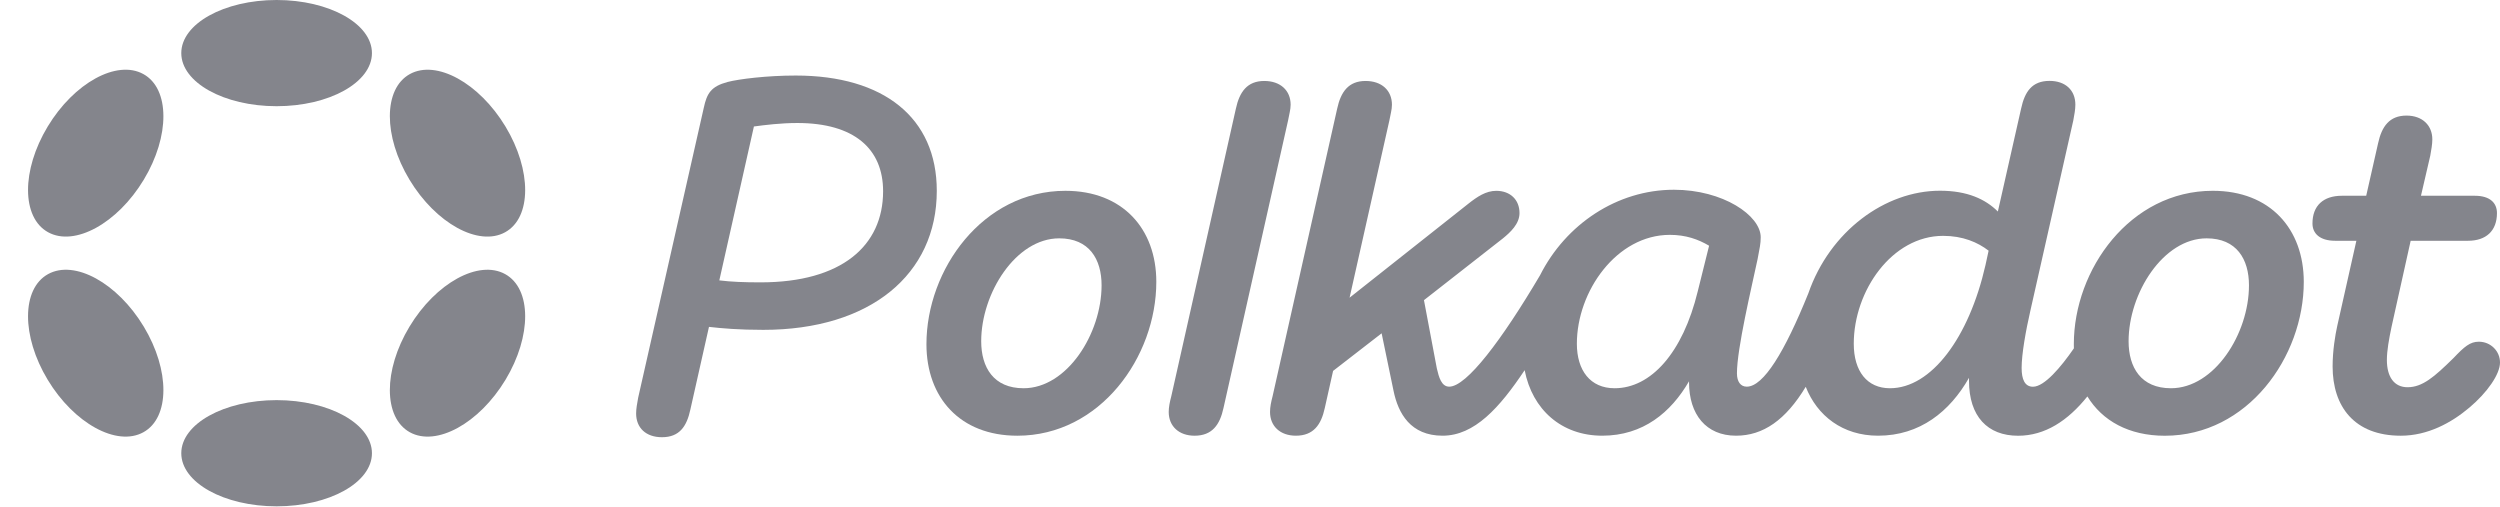
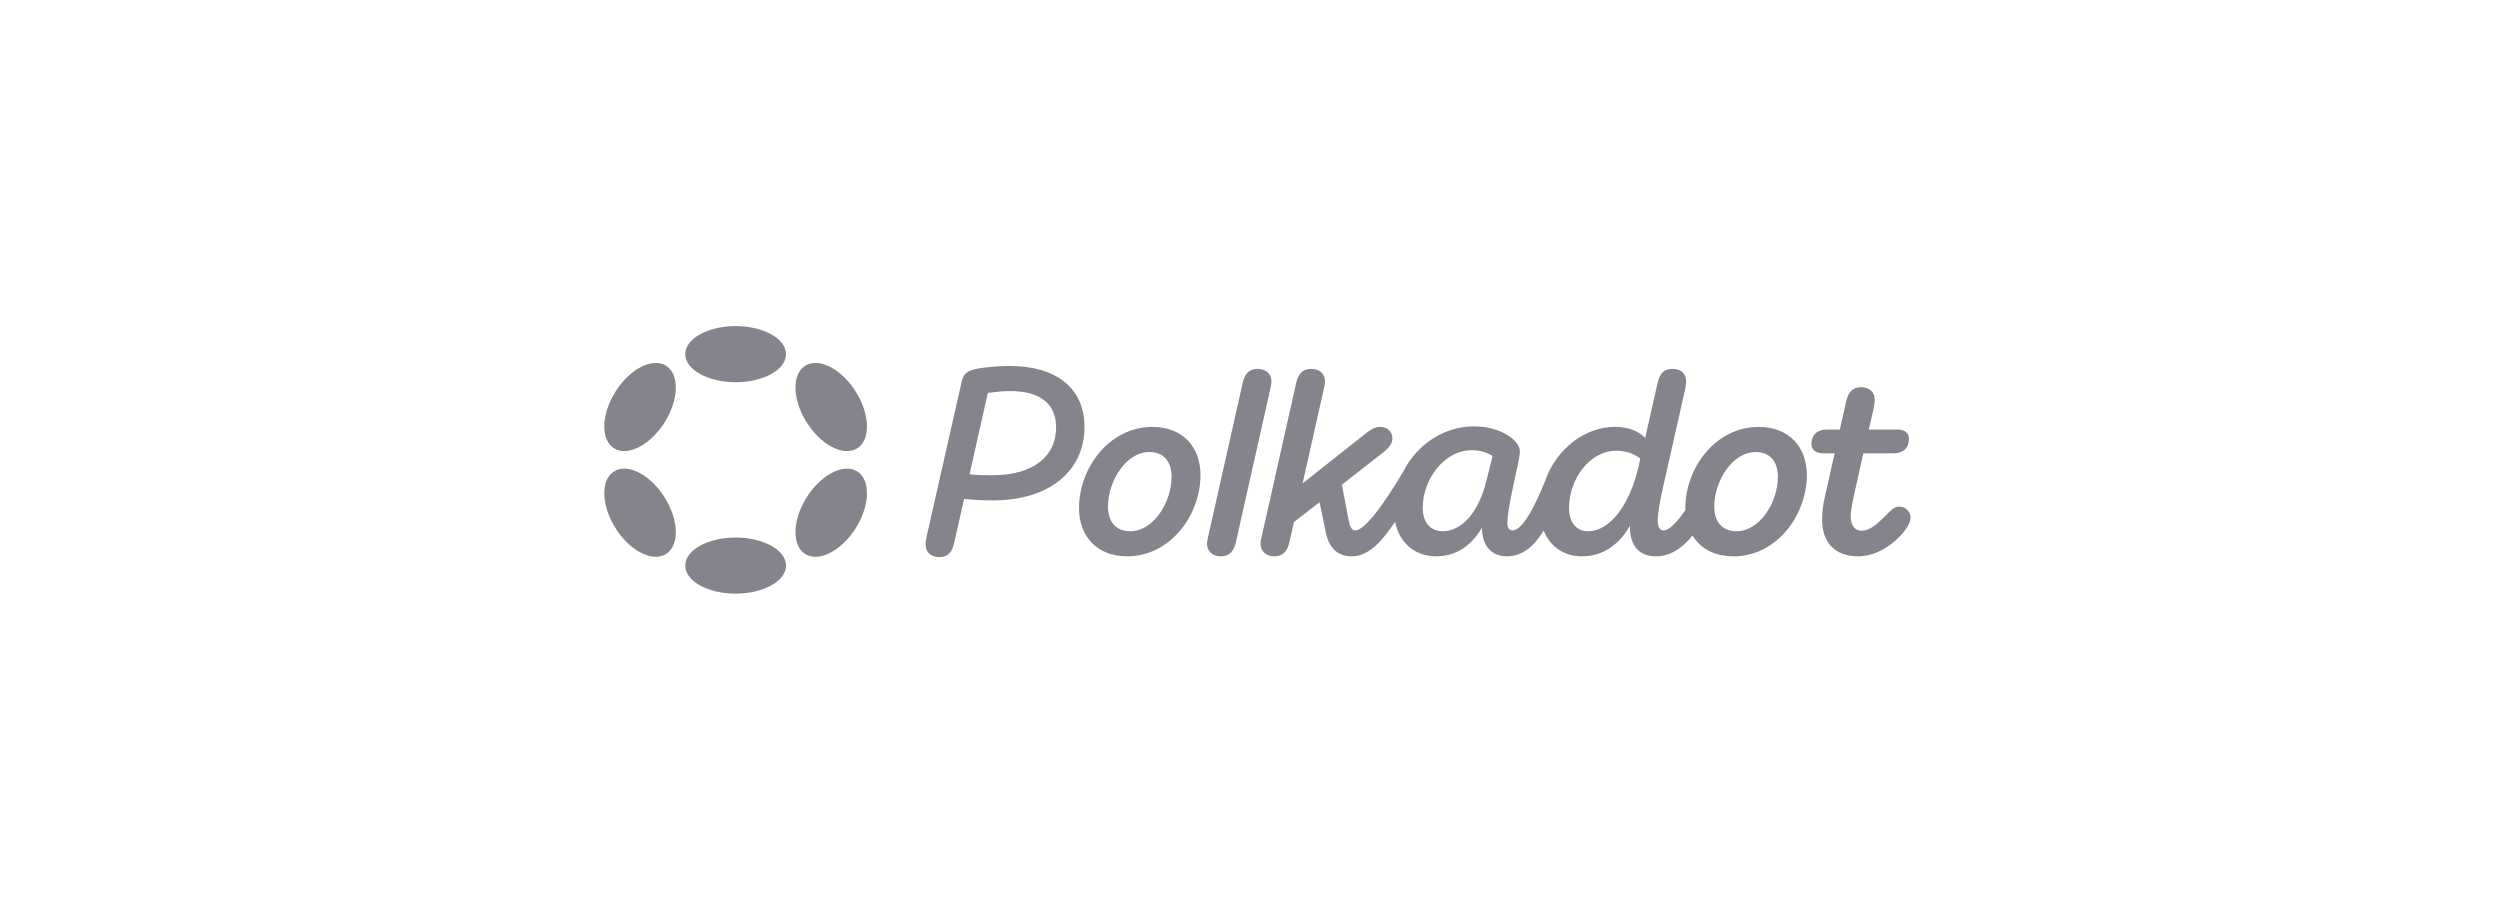
- <svg xmlns="http://www.w3.org/2000/svg" width="158" height="32" viewBox="0 0 158 32" fill="none">
-   <path d="M50.292 4.774C48.462 4.774 46.7 4.995 45.982 5.181C44.937 5.462 44.676 5.9 44.48 6.808L40.333 25.131C40.267 25.506 40.203 25.819 40.203 26.132C40.203 27.04 40.824 27.632 41.836 27.632C42.947 27.632 43.404 26.944 43.632 25.88L44.807 20.659C45.622 20.752 46.7 20.847 48.235 20.847C54.995 20.847 59.205 17.346 59.205 12.061C59.205 7.432 55.84 4.774 50.292 4.774ZM48.072 17.845C47.027 17.845 46.209 17.813 45.461 17.72L47.647 7.994C48.332 7.901 49.346 7.774 50.391 7.774C53.983 7.774 55.812 9.401 55.812 12.09C55.81 15.53 53.196 17.845 48.072 17.845Z" fill="#84858C" />
-   <path d="M156.661 21.596C156.107 21.596 155.746 21.909 155.062 22.628C153.853 23.817 153.102 24.473 152.157 24.473C151.309 24.473 150.851 23.817 150.851 22.753C150.851 22.159 150.982 21.439 151.145 20.659L152.354 15.217H155.979C157.121 15.217 157.808 14.591 157.808 13.466C157.808 12.839 157.384 12.372 156.405 12.372H153.005L153.593 9.839C153.659 9.465 153.723 9.12 153.723 8.807C153.723 7.931 153.102 7.305 152.091 7.305C151.013 7.305 150.525 7.992 150.295 9.056L149.544 12.372H148.008C146.833 12.372 146.148 12.998 146.148 14.124C146.148 14.75 146.606 15.217 147.584 15.217H148.923L147.715 20.595C147.584 21.19 147.421 22.159 147.421 23.16C147.421 25.692 148.793 27.537 151.73 27.537C153.429 27.537 154.929 26.724 156.073 25.753C157.185 24.816 158 23.659 158 22.908C158 22.191 157.412 21.596 156.661 21.596Z" fill="#84858C" />
-   <path d="M81.568 6.619C81.568 5.712 80.914 5.117 79.903 5.117C78.825 5.117 78.337 5.805 78.107 6.869L74.027 25.036C73.93 25.41 73.863 25.724 73.863 26.037C73.863 26.944 74.517 27.537 75.496 27.537C76.607 27.537 77.095 26.849 77.325 25.785L81.405 7.62C81.471 7.243 81.568 6.933 81.568 6.619Z" fill="#84858C" />
-   <path d="M139.848 12.058C134.624 12.058 131.066 17.03 131.066 21.752C131.066 21.841 131.068 21.929 131.07 22.015C130.25 23.207 129.203 24.441 128.485 24.441C127.964 24.441 127.767 23.971 127.767 23.252C127.767 22.376 128.028 20.906 128.322 19.624L131.032 7.615C131.099 7.241 131.163 6.928 131.163 6.614C131.163 5.707 130.542 5.112 129.53 5.112C128.419 5.112 127.964 5.8 127.734 6.864L126.265 13.368C125.481 12.587 124.337 12.054 122.607 12.054C119.139 12.054 115.649 14.611 114.289 18.535C112.791 22.242 111.453 24.437 110.396 24.437C110.005 24.437 109.775 24.123 109.775 23.593C109.775 22.029 110.69 18.215 111.081 16.37C111.211 15.682 111.277 15.401 111.277 14.995C111.277 13.62 108.894 11.992 105.792 11.992C102.205 11.992 98.957 14.169 97.329 17.4C94.91 21.494 92.69 24.437 91.591 24.437C91.1 24.437 90.937 23.842 90.807 23.279L89.994 18.97L94.988 15.063C95.446 14.688 96.033 14.155 96.033 13.467C96.033 12.623 95.446 12.06 94.564 12.06C93.91 12.06 93.356 12.435 92.802 12.873L85.293 18.814L87.807 7.62C87.873 7.245 87.971 6.932 87.971 6.619C87.971 5.711 87.317 5.117 86.305 5.117C85.227 5.117 84.739 5.804 84.509 6.869L80.429 25.036C80.332 25.41 80.266 25.723 80.266 26.036C80.266 26.944 80.92 27.536 81.898 27.536C83.009 27.536 83.497 26.849 83.727 25.785L84.251 23.441L87.319 21.065L88.07 24.691C88.364 26.13 89.148 27.536 91.171 27.536C93.185 27.536 94.77 25.776 96.358 23.395C96.839 25.889 98.692 27.536 101.262 27.536C103.842 27.536 105.605 26.066 106.747 24.096V24.16C106.747 26.193 107.825 27.536 109.718 27.536C111.431 27.536 112.853 26.547 114.123 24.446C114.843 26.277 116.454 27.536 118.695 27.536C121.34 27.536 123.233 26.005 124.441 23.878V24.067C124.441 26.318 125.616 27.539 127.542 27.539C129.244 27.539 130.689 26.592 131.923 25.054C132.861 26.592 134.544 27.539 136.816 27.539C142.04 27.539 145.599 22.567 145.599 17.813C145.596 14.466 143.473 12.058 139.848 12.058ZM107.299 18.407C106.351 22.315 104.328 24.537 102.042 24.537C100.506 24.537 99.658 23.411 99.658 21.723C99.658 18.407 102.172 14.843 105.534 14.843C106.546 14.843 107.33 15.124 108.015 15.53L107.299 18.407ZM125.483 16.751C124.439 21.348 122.055 24.537 119.444 24.537C118.008 24.537 117.158 23.472 117.158 21.723C117.158 18.378 119.574 14.906 122.806 14.906C124.048 14.906 124.993 15.312 125.68 15.843L125.483 16.751ZM137.204 24.537C135.311 24.537 134.527 23.223 134.527 21.566C134.527 18.532 136.714 15.063 139.458 15.063C141.351 15.063 142.135 16.377 142.135 18.033C142.135 21.096 139.948 24.537 137.204 24.537Z" fill="#84858C" />
-   <path d="M67.334 12.059C62.109 12.059 58.551 17.03 58.551 21.753C58.551 25.129 60.674 27.537 64.296 27.537C69.521 27.537 73.079 22.565 73.079 17.811C73.079 14.466 70.956 12.059 67.334 12.059ZM64.69 24.537C62.797 24.537 62.012 23.223 62.012 21.567C62.012 18.533 64.199 15.063 66.943 15.063C68.836 15.063 69.62 16.377 69.62 18.033C69.618 21.097 67.431 24.537 64.69 24.537Z" fill="#84858C" />
-   <path d="M17.482 6.712C20.81 6.712 23.507 5.21 23.507 3.356C23.507 1.503 20.81 0 17.482 0C14.155 0 11.457 1.503 11.457 3.356C11.457 5.21 14.155 6.712 17.482 6.712Z" fill="#84858C" />
-   <path d="M17.482 32C20.81 32 23.507 30.498 23.507 28.644C23.507 26.791 20.81 25.288 17.482 25.288C14.155 25.288 11.457 26.791 11.457 28.644C11.457 30.498 14.155 32 17.482 32Z" fill="#84858C" />
-   <path d="M9.086 11.358C10.75 8.598 10.739 5.609 9.062 4.682C7.385 3.754 4.676 5.24 3.013 8C1.349 10.76 1.36 13.749 3.037 14.676C4.714 15.604 7.422 14.118 9.086 11.358Z" fill="#84858C" />
-   <path d="M31.949 24C33.613 21.239 33.603 18.251 31.927 17.324C30.251 16.397 27.544 17.883 25.88 20.643C24.216 23.403 24.226 26.392 25.902 27.319C27.578 28.245 30.285 26.759 31.949 24Z" fill="#84858C" />
-   <path d="M9.062 27.318C10.739 26.391 10.75 23.402 9.086 20.642C7.422 17.882 4.714 16.396 3.037 17.324C1.36 18.251 1.349 21.24 3.013 24C4.676 26.76 7.385 28.246 9.062 27.318Z" fill="#84858C" />
-   <path d="M31.927 14.677C33.603 13.75 33.613 10.761 31.949 8.002C30.285 5.242 27.578 3.756 25.902 4.682C24.226 5.609 24.216 8.598 25.88 11.358C27.544 14.118 30.251 15.604 31.927 14.677Z" fill="#84858C" />
+ <svg xmlns="http://www.w3.org/2000/svg" width="299" height="110" viewBox="0 0 299 110" fill="none">
+   <path d="M120.792 43.774C118.962 43.774 117.2 43.995 116.482 44.181C115.437 44.462 115.176 44.9 114.98 45.808L110.833 64.131C110.767 64.506 110.703 64.819 110.703 65.132C110.703 66.04 111.324 66.632 112.336 66.632C113.447 66.632 113.904 65.944 114.131 64.88L115.307 59.659C116.122 59.752 117.2 59.847 118.735 59.847C125.495 59.847 129.705 56.346 129.705 51.061C129.705 46.432 126.34 43.774 120.792 43.774ZM118.572 56.845C117.527 56.845 116.709 56.813 115.961 56.72L118.147 46.994C118.832 46.901 119.846 46.774 120.891 46.774C124.483 46.774 126.312 48.401 126.312 51.09C126.31 54.53 123.696 56.845 118.572 56.845Z" fill="#84858C" />
+   <path d="M227.161 60.596C226.607 60.596 226.246 60.909 225.562 61.629C224.353 62.818 223.602 63.473 222.657 63.473C221.809 63.473 221.351 62.818 221.351 61.753C221.351 61.159 221.482 60.439 221.645 59.659L222.854 54.217H226.479C227.621 54.217 228.308 53.591 228.308 52.465C228.308 51.839 227.884 51.372 226.905 51.372H223.505L224.093 48.839C224.159 48.465 224.223 48.12 224.223 47.807C224.223 46.931 223.602 46.305 222.591 46.305C221.513 46.305 221.025 46.992 220.795 48.056L220.044 51.372H218.508C217.333 51.372 216.648 51.998 216.648 53.124C216.648 53.75 217.106 54.217 218.084 54.217H219.423L218.215 59.595C218.084 60.19 217.921 61.159 217.921 62.16C217.921 64.692 219.293 66.537 222.23 66.537C223.929 66.537 225.429 65.724 226.573 64.753C227.685 63.816 228.5 62.659 228.5 61.908C228.5 61.191 227.912 60.596 227.161 60.596Z" fill="#84858C" />
+   <path d="M152.068 45.619C152.068 44.712 151.414 44.117 150.403 44.117C149.325 44.117 148.836 44.805 148.607 45.869L144.527 64.036C144.43 64.41 144.363 64.724 144.363 65.037C144.363 65.944 145.017 66.537 145.996 66.537C147.107 66.537 147.595 65.849 147.825 64.785L151.905 46.62C151.971 46.243 152.068 45.932 152.068 45.619Z" fill="#84858C" />
+   <path d="M210.348 51.058C205.124 51.058 201.566 56.03 201.566 60.752C201.566 60.841 201.568 60.929 201.57 61.015C200.75 62.207 199.703 63.441 198.985 63.441C198.464 63.441 198.267 62.971 198.267 62.252C198.267 61.376 198.528 59.906 198.822 58.624L201.532 46.615C201.599 46.241 201.663 45.928 201.663 45.614C201.663 44.707 201.042 44.112 200.03 44.112C198.919 44.112 198.464 44.8 198.234 45.864L196.765 52.368C195.981 51.587 194.837 51.054 193.107 51.054C189.639 51.054 186.149 53.611 184.789 57.535C183.291 61.242 181.953 63.437 180.896 63.437C180.505 63.437 180.275 63.123 180.275 62.593C180.275 61.029 181.19 57.215 181.581 55.37C181.711 54.682 181.777 54.401 181.777 53.995C181.777 52.62 179.394 50.992 176.292 50.992C172.705 50.992 169.457 53.169 167.829 56.4C165.41 60.493 163.19 63.437 162.091 63.437C161.6 63.437 161.437 62.842 161.307 62.279L160.494 57.97L165.488 54.063C165.946 53.688 166.533 53.155 166.533 52.467C166.533 51.623 165.946 51.06 165.064 51.06C164.41 51.06 163.856 51.435 163.302 51.873L155.793 57.814L158.307 46.62C158.373 46.245 158.471 45.932 158.471 45.619C158.471 44.711 157.817 44.117 156.805 44.117C155.727 44.117 155.239 44.804 155.009 45.869L150.929 64.036C150.832 64.41 150.766 64.723 150.766 65.036C150.766 65.944 151.42 66.536 152.398 66.536C153.509 66.536 153.997 65.849 154.227 64.785L154.751 62.441L157.819 60.065L158.57 63.691C158.864 65.129 159.648 66.536 161.671 66.536C163.685 66.536 165.27 64.775 166.858 62.395C167.339 64.889 169.192 66.536 171.762 66.536C174.342 66.536 176.105 65.066 177.247 63.096V63.16C177.247 65.193 178.325 66.536 180.218 66.536C181.931 66.536 183.353 65.547 184.623 63.446C185.343 65.277 186.954 66.536 189.195 66.536C191.84 66.536 193.733 65.005 194.941 62.878V63.067C194.941 65.318 196.116 66.539 198.042 66.539C199.744 66.539 201.189 65.592 202.423 64.054C203.361 65.592 205.044 66.539 207.316 66.539C212.54 66.539 216.099 61.567 216.099 56.813C216.096 53.466 213.973 51.058 210.348 51.058ZM177.799 57.407C176.851 61.315 174.828 63.536 172.542 63.536C171.006 63.536 170.158 62.411 170.158 60.723C170.158 57.407 172.672 53.843 176.034 53.843C177.046 53.843 177.83 54.124 178.515 54.53L177.799 57.407ZM195.983 55.751C194.939 60.348 192.555 63.536 189.944 63.536C188.508 63.536 187.658 62.472 187.658 60.723C187.658 57.378 190.074 53.906 193.306 53.906C194.548 53.906 195.493 54.312 196.18 54.843L195.983 55.751ZM207.704 63.536C205.811 63.536 205.027 62.223 205.027 60.566C205.027 57.532 207.214 54.063 209.958 54.063C211.851 54.063 212.635 55.377 212.635 57.033C212.635 60.096 210.448 63.536 207.704 63.536Z" fill="#84858C" />
+   <path d="M137.834 51.059C132.609 51.059 129.051 56.03 129.051 60.752C129.051 64.129 131.174 66.537 134.796 66.537C140.021 66.537 143.579 61.565 143.579 56.811C143.579 53.466 141.456 51.059 137.834 51.059ZM135.19 63.537C133.297 63.537 132.512 62.223 132.512 60.566C132.512 57.533 134.699 54.063 137.443 54.063C139.336 54.063 140.12 55.377 140.12 57.033C140.118 60.097 137.931 63.537 135.19 63.537Z" fill="#84858C" />
+   <path d="M87.982 45.712C91.31 45.712 94.007 44.21 94.007 42.356C94.007 40.503 91.31 39 87.982 39C84.655 39 81.957 40.503 81.957 42.356C81.957 44.21 84.655 45.712 87.982 45.712Z" fill="#84858C" />
+   <path d="M87.982 71C91.31 71 94.007 69.498 94.007 67.644C94.007 65.791 91.31 64.288 87.982 64.288C84.655 64.288 81.957 65.791 81.957 67.644C81.957 69.498 84.655 71 87.982 71Z" fill="#84858C" />
+   <path d="M79.586 50.358C81.25 47.598 81.239 44.609 79.562 43.682C77.885 42.754 75.176 44.24 73.513 47C71.849 49.76 71.86 52.749 73.537 53.676C75.214 54.604 77.922 53.118 79.586 50.358Z" fill="#84858C" />
+   <path d="M102.449 62.999C104.113 60.239 104.103 57.251 102.427 56.324C100.751 55.397 98.043 56.883 96.38 59.643C94.716 62.403 94.726 65.392 96.402 66.319C98.078 67.246 100.785 65.759 102.449 62.999Z" fill="#84858C" />
+   <path d="M79.562 66.318C81.239 65.391 81.25 62.402 79.586 59.642C77.922 56.882 75.214 55.396 73.537 56.324C71.86 57.251 71.849 60.24 73.513 63C75.176 65.76 77.885 67.246 79.562 66.318Z" fill="#84858C" />
+   <path d="M102.427 53.677C104.103 52.75 104.113 49.761 102.449 47.002C100.785 44.242 98.078 42.755 96.402 43.682C94.726 44.609 94.716 47.598 96.38 50.358C98.043 53.118 100.751 54.604 102.427 53.677Z" fill="#84858C" />
</svg>
